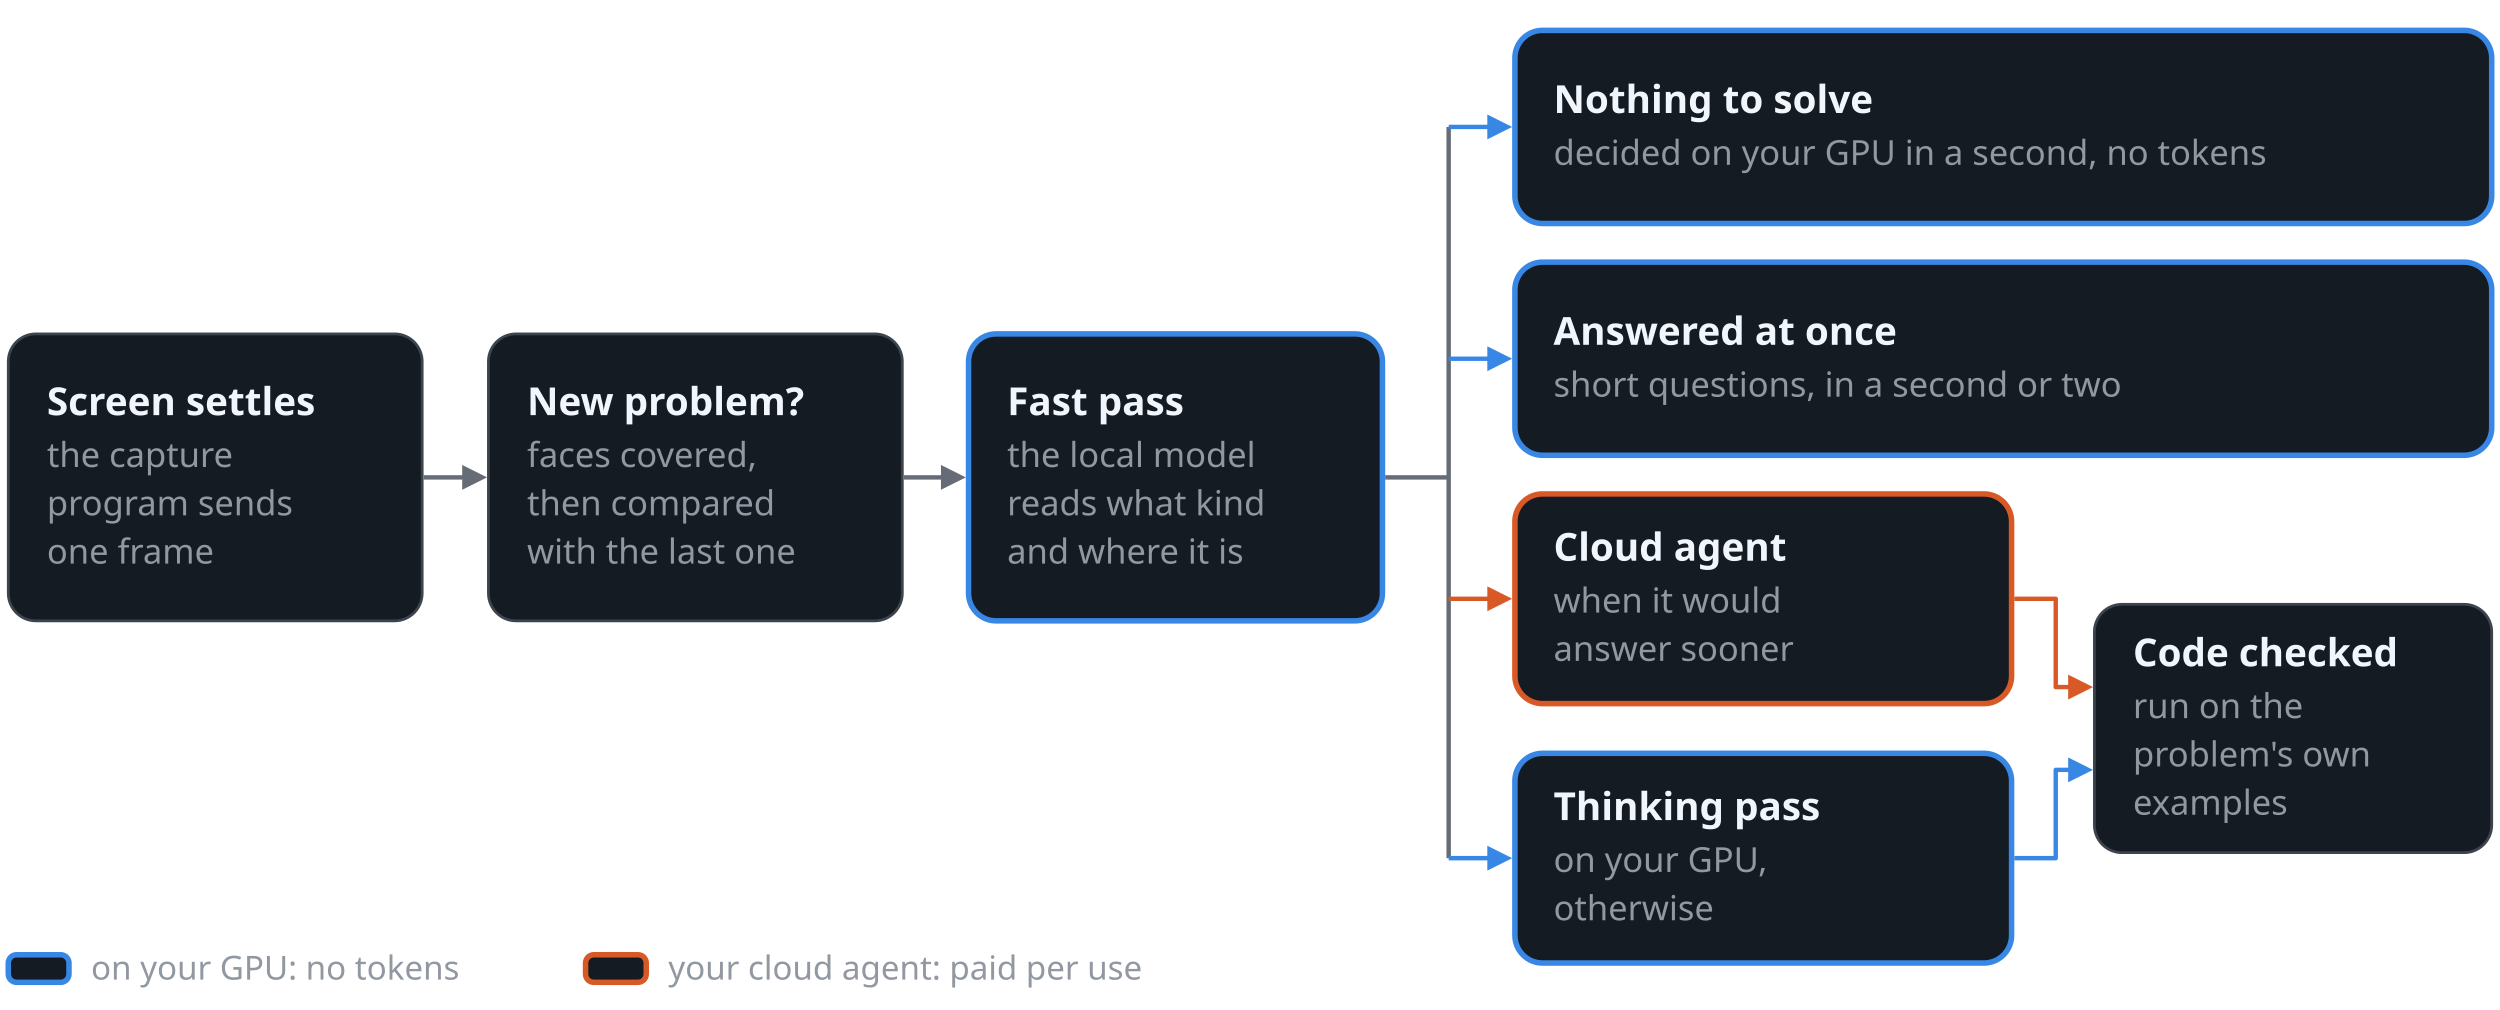
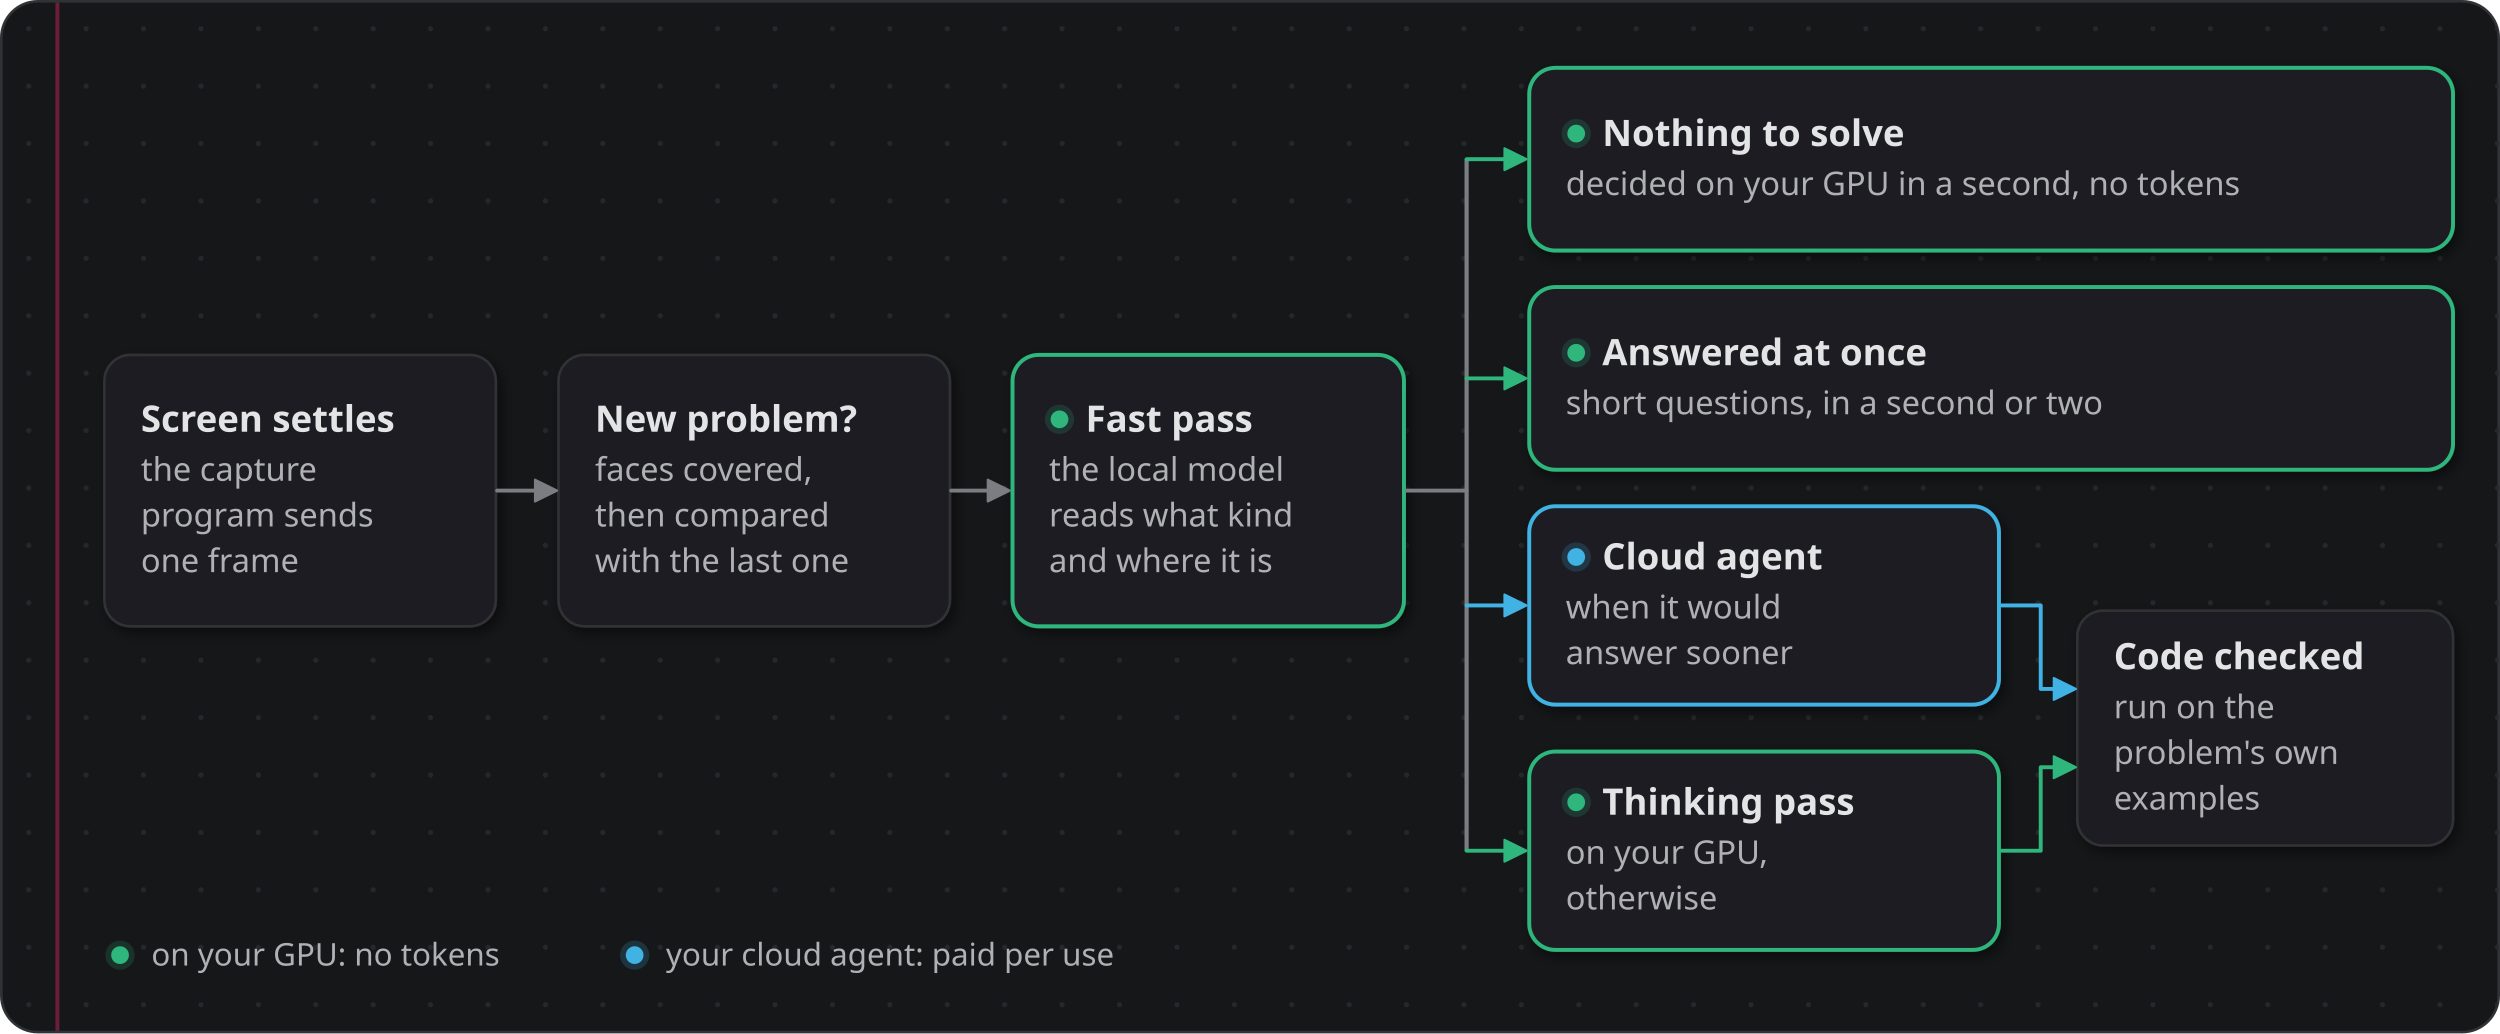
- <svg xmlns="http://www.w3.org/2000/svg" viewBox="-3 -3 906 366" width="906" height="366" font-family="-apple-system, BlinkMacSystemFont, 'Segoe UI', 'Noto Sans', Helvetica, Arial, sans-serif" role="img" aria-label="The screen settles and the capture program sends a frame; the server covers faces and checks whether the problem is new; the local model's fast pass, about a second on the GPU, decides: nothing to solve, answered at once, or a hard problem for the cloud agent or the local model's thinking pass; a code answer is then run on the problem's examples">
-   <rect x="0" y="118" width="150" height="104" rx="10" fill="#151b23" stroke="#3d444d" stroke-width="1" />
-   <text x="14" y="147.45" font-size="14" font-weight="600" fill="#f0f6fc" text-anchor="start" data-box="14,136">Screen settles</text>
-   <text x="14" y="166.25" font-size="12.5" fill="#9198a1" text-anchor="start" data-box="14,136">the capture</text>
-   <text x="14" y="183.75" font-size="12.5" fill="#9198a1" text-anchor="start" data-box="14,136">program sends</text>
-   <text x="14" y="201.25" font-size="12.5" fill="#9198a1" text-anchor="start" data-box="14,136">one frame</text>
-   <rect x="174" y="118" width="150" height="104" rx="10" fill="#151b23" stroke="#3d444d" stroke-width="1" />
-   <text x="188" y="147.45" font-size="14" font-weight="600" fill="#f0f6fc" text-anchor="start" data-box="188,310">New problem?</text>
-   <text x="188" y="166.25" font-size="12.5" fill="#9198a1" text-anchor="start" data-box="188,310">faces covered,</text>
-   <text x="188" y="183.75" font-size="12.5" fill="#9198a1" text-anchor="start" data-box="188,310">then compared</text>
-   <text x="188" y="201.25" font-size="12.5" fill="#9198a1" text-anchor="start" data-box="188,310">with the last one</text>
-   <rect x="348" y="118" width="150" height="104" rx="10" fill="#151b23" stroke="#3987e5" stroke-width="2" />
-   <text x="362" y="147.45" font-size="14" font-weight="600" fill="#f0f6fc" text-anchor="start" data-box="362,484">Fast pass</text>
-   <text x="362" y="166.25" font-size="12.5" fill="#9198a1" text-anchor="start" data-box="362,484">the local model</text>
-   <text x="362" y="183.75" font-size="12.5" fill="#9198a1" text-anchor="start" data-box="362,484">reads what kind</text>
-   <text x="362" y="201.25" font-size="12.5" fill="#9198a1" text-anchor="start" data-box="362,484">and where it is</text>
-   <path d="M150.5,170 L166.5,170" fill="none" stroke="#656c76" stroke-width="1.6" stroke-linejoin="round" />
-   <path d="M173.5,170 L164.5,174.5 L164.5,165.5 Z" fill="#656c76" data-tip="173.5,170" />
-   <path d="M324.5,170 L340,170" fill="none" stroke="#656c76" stroke-width="1.6" stroke-linejoin="round" />
-   <path d="M347,170 L338.0,174.5 L338.0,165.5 Z" fill="#656c76" data-tip="347,170" />
-   <rect x="546" y="8" width="354" height="70" rx="10" fill="#151b23" stroke="#3987e5" stroke-width="2" />
-   <text x="560" y="37.95" font-size="14" font-weight="600" fill="#f0f6fc" text-anchor="start" data-box="560,886">Nothing to solve</text>
-   <text x="560" y="56.75" font-size="12.5" fill="#9198a1" text-anchor="start" data-box="560,886">decided on your GPU in a second, no tokens</text>
-   <rect x="546" y="92" width="354" height="70" rx="10" fill="#151b23" stroke="#3987e5" stroke-width="2" />
-   <text x="560" y="121.95" font-size="14" font-weight="600" fill="#f0f6fc" text-anchor="start" data-box="560,886">Answered at once</text>
-   <text x="560" y="140.75" font-size="12.5" fill="#9198a1" text-anchor="start" data-box="560,886">short questions, in a second or two</text>
-   <rect x="546" y="176" width="180" height="76" rx="10" fill="#151b23" stroke="#d95926" stroke-width="2" />
-   <text x="560" y="200.2" font-size="14" font-weight="600" fill="#f0f6fc" text-anchor="start" data-box="560,712">Cloud agent</text>
-   <text x="560" y="219" font-size="12.5" fill="#9198a1" text-anchor="start" data-box="560,712">when it would</text>
-   <text x="560" y="236.5" font-size="12.5" fill="#9198a1" text-anchor="start" data-box="560,712">answer sooner</text>
-   <rect x="546" y="270" width="180" height="76" rx="10" fill="#151b23" stroke="#3987e5" stroke-width="2" />
-   <text x="560" y="294.2" font-size="14" font-weight="600" fill="#f0f6fc" text-anchor="start" data-box="560,712">Thinking pass</text>
-   <text x="560" y="313" font-size="12.5" fill="#9198a1" text-anchor="start" data-box="560,712">on your GPU,</text>
-   <text x="560" y="330.5" font-size="12.5" fill="#9198a1" text-anchor="start" data-box="560,712">otherwise</text>
-   <rect x="756" y="216" width="144" height="90" rx="10" fill="#151b23" stroke="#3d444d" stroke-width="1" />
-   <text x="770" y="238.45" font-size="14" font-weight="600" fill="#f0f6fc" text-anchor="start" data-box="770,886">Code checked</text>
-   <text x="770" y="257.25" font-size="12.5" fill="#9198a1" text-anchor="start" data-box="770,886">run on the</text>
-   <text x="770" y="274.75" font-size="12.5" fill="#9198a1" text-anchor="start" data-box="770,886">problem's own</text>
-   <text x="770" y="292.25" font-size="12.5" fill="#9198a1" text-anchor="start" data-box="770,886">examples</text>
-   <path d="M499,170 L522,170" fill="none" stroke="#656c76" stroke-width="1.6" stroke-linejoin="round" />
-   <path d="M522,43 L522,308" fill="none" stroke="#656c76" stroke-width="1.6" />
-   <path d="M522,43 L538,43" fill="none" stroke="#3987e5" stroke-width="1.6" stroke-linejoin="round" />
-   <path d="M545,43 L536.0,47.5 L536.0,38.5 Z" fill="#3987e5" data-tip="545,43" />
-   <path d="M522,127 L538,127" fill="none" stroke="#3987e5" stroke-width="1.6" stroke-linejoin="round" />
-   <path d="M545,127 L536.0,131.5 L536.0,122.5 Z" fill="#3987e5" data-tip="545,127" />
-   <path d="M522,214 L538,214" fill="none" stroke="#d95926" stroke-width="1.6" stroke-linejoin="round" />
-   <path d="M545,214 L536.0,218.5 L536.0,209.5 Z" fill="#d95926" data-tip="545,214" />
-   <path d="M522,308 L538,308" fill="none" stroke="#3987e5" stroke-width="1.6" stroke-linejoin="round" />
-   <path d="M545,308 L536.0,312.5 L536.0,303.5 Z" fill="#3987e5" data-tip="545,308" />
-   <path d="M727,214 L742,214 L742,246 L748.5,246" fill="none" stroke="#d95926" stroke-width="1.6" stroke-linejoin="round" />
-   <path d="M755.5,246 L746.5,250.5 L746.5,241.5 Z" fill="#d95926" data-tip="755.5,246" />
-   <path d="M727,308 L742,308 L742,276 L748.5,276" fill="none" stroke="#3987e5" stroke-width="1.6" stroke-linejoin="round" />
-   <path d="M755.5,276 L746.5,280.5 L746.5,271.5 Z" fill="#3987e5" data-tip="755.5,276" />
-   <rect x="0" y="343" width="22" height="10" rx="3" fill="#151b23" stroke="#3987e5" stroke-width="2" />
-   <text x="30" y="352" font-size="12" fill="#9198a1" text-anchor="start" data-box="30,900">on your GPU: no tokens</text>
-   <rect x="209.2" y="343" width="22" height="10" rx="3" fill="#151b23" stroke="#d95926" stroke-width="2" />
-   <text x="239.2" y="352" font-size="12" fill="#9198a1" text-anchor="start" data-box="239.2,900">your cloud agent: paid per use</text>
+ <svg xmlns="http://www.w3.org/2000/svg" viewBox="0 0 958 396" width="958" height="396" font-family="'Pretendard Variable', Pretendard, -apple-system, BlinkMacSystemFont, 'Segoe UI', 'Noto Sans', Helvetica, Arial, sans-serif" role="img" aria-label="The screen settles and the capture program sends a frame; the server covers faces and checks whether the problem is new; the local model's fast pass, about a second on the GPU, decides: nothing to solve, answered at once, or a hard problem for the cloud agent or the local model's thinking pass; a code answer is then run on the problem's examples">
+   <defs>
+     <pattern id="dots" width="22" height="22" patternUnits="userSpaceOnUse">
+       <circle cx="11" cy="11" r="1" fill="#26272b" />
+     </pattern>
+     <filter id="relief" x="-10%" y="-20%" width="120%" height="150%">
+       <feDropShadow dx="1.6" dy="2" stdDeviation="2.4" flood-color="#000000" flood-opacity="0.5" />
+     </filter>
+   </defs>
+   <rect x="0.5" y="0.5" width="957" height="395" rx="14" fill="#161719" stroke="#303236" />
+   <rect x="0.5" y="0.5" width="957" height="395" rx="14" fill="url(#dots)" />
+   <path d="M22,1 V395" stroke="#6b1e38" stroke-width="1.5" />
+   <g transform="translate(40,18)">
+     <rect x="0" y="118" width="150" height="104" rx="10" fill="#1d1e21" stroke="#303236" stroke-width="1" filter="url(#relief)" />
+     <text x="14" y="147.45" font-size="14" font-weight="620" fill="#e3e4e5" text-anchor="start" data-box="14,136">Screen settles</text>
+     <text x="14" y="166.25" font-size="12.5" fill="#b0b1b4" text-anchor="start" data-box="14,136">the capture</text>
+     <text x="14" y="183.75" font-size="12.5" fill="#b0b1b4" text-anchor="start" data-box="14,136">program sends</text>
+     <text x="14" y="201.25" font-size="12.5" fill="#b0b1b4" text-anchor="start" data-box="14,136">one frame</text>
+     <rect x="174" y="118" width="150" height="104" rx="10" fill="#1d1e21" stroke="#303236" stroke-width="1" filter="url(#relief)" />
+     <text x="188" y="147.45" font-size="14" font-weight="620" fill="#e3e4e5" text-anchor="start" data-box="188,310">New problem?</text>
+     <text x="188" y="166.25" font-size="12.5" fill="#b0b1b4" text-anchor="start" data-box="188,310">faces covered,</text>
+     <text x="188" y="183.75" font-size="12.5" fill="#b0b1b4" text-anchor="start" data-box="188,310">then compared</text>
+     <text x="188" y="201.25" font-size="12.5" fill="#b0b1b4" text-anchor="start" data-box="188,310">with the last one</text>
+     <rect x="348" y="118" width="150" height="104" rx="10" fill="#1d1e21" stroke="#2eb67d" stroke-width="1.5" filter="url(#relief)" />
+     <circle cx="366" cy="142.69" r="5.6" fill="#2eb67d" fill-opacity="0.18" />
+     <circle cx="366" cy="142.69" r="3.4" fill="#2eb67d" />
+     <text x="376" y="147.45" font-size="14" font-weight="620" fill="#e3e4e5" text-anchor="start" data-box="376,484">Fast pass</text>
+     <text x="362" y="166.25" font-size="12.5" fill="#b0b1b4" text-anchor="start" data-box="362,484">the local model</text>
+     <text x="362" y="183.75" font-size="12.5" fill="#b0b1b4" text-anchor="start" data-box="362,484">reads what kind</text>
+     <text x="362" y="201.25" font-size="12.5" fill="#b0b1b4" text-anchor="start" data-box="362,484">and where it is</text>
+     <path d="M150.5,170 L166.5,170" fill="none" stroke="#7c7d82" stroke-width="1.5" stroke-linecap="round" stroke-linejoin="round" />
+     <path d="M173.5,170 L165.0,174.2 L165.0,165.8 Z" fill="#7c7d82" stroke="#7c7d82" stroke-width="0.8" stroke-linejoin="round" data-tip="173.5,170" />
+     <path d="M324.5,170 L340,170" fill="none" stroke="#7c7d82" stroke-width="1.5" stroke-linecap="round" stroke-linejoin="round" />
+     <path d="M347,170 L338.5,174.2 L338.5,165.8 Z" fill="#7c7d82" stroke="#7c7d82" stroke-width="0.8" stroke-linejoin="round" data-tip="347,170" />
+     <rect x="546" y="8" width="354" height="70" rx="10" fill="#1d1e21" stroke="#2eb67d" stroke-width="1.5" filter="url(#relief)" />
+     <circle cx="564" cy="33.19" r="5.6" fill="#2eb67d" fill-opacity="0.18" />
+     <circle cx="564" cy="33.19" r="3.4" fill="#2eb67d" />
+     <text x="574" y="37.95" font-size="14" font-weight="620" fill="#e3e4e5" text-anchor="start" data-box="574,886">Nothing to solve</text>
+     <text x="560" y="56.75" font-size="12.5" fill="#b0b1b4" text-anchor="start" data-box="560,886">decided on your GPU in a second, no tokens</text>
+     <rect x="546" y="92" width="354" height="70" rx="10" fill="#1d1e21" stroke="#2eb67d" stroke-width="1.5" filter="url(#relief)" />
+     <circle cx="564" cy="117.19" r="5.6" fill="#2eb67d" fill-opacity="0.18" />
+     <circle cx="564" cy="117.19" r="3.4" fill="#2eb67d" />
+     <text x="574" y="121.95" font-size="14" font-weight="620" fill="#e3e4e5" text-anchor="start" data-box="574,886">Answered at once</text>
+     <text x="560" y="140.75" font-size="12.5" fill="#b0b1b4" text-anchor="start" data-box="560,886">short questions, in a second or two</text>
+     <rect x="546" y="176" width="180" height="76" rx="10" fill="#1d1e21" stroke="#40b3e4" stroke-width="1.5" filter="url(#relief)" />
+     <circle cx="564" cy="195.44" r="5.6" fill="#40b3e4" fill-opacity="0.18" />
+     <circle cx="564" cy="195.44" r="3.4" fill="#40b3e4" />
+     <text x="574" y="200.2" font-size="14" font-weight="620" fill="#e3e4e5" text-anchor="start" data-box="574,712">Cloud agent</text>
+     <text x="560" y="219" font-size="12.5" fill="#b0b1b4" text-anchor="start" data-box="560,712">when it would</text>
+     <text x="560" y="236.5" font-size="12.5" fill="#b0b1b4" text-anchor="start" data-box="560,712">answer sooner</text>
+     <rect x="546" y="270" width="180" height="76" rx="10" fill="#1d1e21" stroke="#2eb67d" stroke-width="1.5" filter="url(#relief)" />
+     <circle cx="564" cy="289.44" r="5.6" fill="#2eb67d" fill-opacity="0.18" />
+     <circle cx="564" cy="289.44" r="3.4" fill="#2eb67d" />
+     <text x="574" y="294.2" font-size="14" font-weight="620" fill="#e3e4e5" text-anchor="start" data-box="574,712">Thinking pass</text>
+     <text x="560" y="313" font-size="12.5" fill="#b0b1b4" text-anchor="start" data-box="560,712">on your GPU,</text>
+     <text x="560" y="330.5" font-size="12.5" fill="#b0b1b4" text-anchor="start" data-box="560,712">otherwise</text>
+     <rect x="756" y="216" width="144" height="90" rx="10" fill="#1d1e21" stroke="#303236" stroke-width="1" filter="url(#relief)" />
+     <text x="770" y="238.45" font-size="14" font-weight="620" fill="#e3e4e5" text-anchor="start" data-box="770,886">Code checked</text>
+     <text x="770" y="257.25" font-size="12.5" fill="#b0b1b4" text-anchor="start" data-box="770,886">run on the</text>
+     <text x="770" y="274.75" font-size="12.5" fill="#b0b1b4" text-anchor="start" data-box="770,886">problem's own</text>
+     <text x="770" y="292.25" font-size="12.5" fill="#b0b1b4" text-anchor="start" data-box="770,886">examples</text>
+     <path d="M499,170 L522,170" fill="none" stroke="#7c7d82" stroke-width="1.5" stroke-linecap="round" stroke-linejoin="round" />
+     <path d="M522,43 L522,308" fill="none" stroke="#7c7d82" stroke-width="1.6" />
+     <path d="M522,43 L538,43" fill="none" stroke="#2eb67d" stroke-width="1.5" stroke-linecap="round" stroke-linejoin="round" />
+     <path d="M545,43 L536.5,47.2 L536.5,38.8 Z" fill="#2eb67d" stroke="#2eb67d" stroke-width="0.8" stroke-linejoin="round" data-tip="545,43" />
+     <path d="M522,127 L538,127" fill="none" stroke="#2eb67d" stroke-width="1.5" stroke-linecap="round" stroke-linejoin="round" />
+     <path d="M545,127 L536.5,131.2 L536.5,122.8 Z" fill="#2eb67d" stroke="#2eb67d" stroke-width="0.8" stroke-linejoin="round" data-tip="545,127" />
+     <path d="M522,214 L538,214" fill="none" stroke="#40b3e4" stroke-width="1.5" stroke-linecap="round" stroke-linejoin="round" />
+     <path d="M545,214 L536.5,218.2 L536.5,209.8 Z" fill="#40b3e4" stroke="#40b3e4" stroke-width="0.8" stroke-linejoin="round" data-tip="545,214" />
+     <path d="M522,308 L538,308" fill="none" stroke="#2eb67d" stroke-width="1.5" stroke-linecap="round" stroke-linejoin="round" />
+     <path d="M545,308 L536.5,312.2 L536.5,303.8 Z" fill="#2eb67d" stroke="#2eb67d" stroke-width="0.8" stroke-linejoin="round" data-tip="545,308" />
+     <path d="M727,214 L742,214 L742,246 L748.5,246" fill="none" stroke="#40b3e4" stroke-width="1.5" stroke-linecap="round" stroke-linejoin="round" />
+     <path d="M755.5,246 L747.0,250.2 L747.0,241.8 Z" fill="#40b3e4" stroke="#40b3e4" stroke-width="0.8" stroke-linejoin="round" data-tip="755.5,246" />
+     <path d="M727,308 L742,308 L742,276 L748.5,276" fill="none" stroke="#2eb67d" stroke-width="1.5" stroke-linecap="round" stroke-linejoin="round" />
+     <path d="M755.5,276 L747.0,280.2 L747.0,271.8 Z" fill="#2eb67d" stroke="#2eb67d" stroke-width="0.8" stroke-linejoin="round" data-tip="755.5,276" />
+     <circle cx="6" cy="348" r="5.6" fill="#2eb67d" fill-opacity="0.18" />
+     <circle cx="6" cy="348" r="3.4" fill="#2eb67d" />
+     <text x="18" y="352" font-size="12" fill="#b0b1b4" text-anchor="start" data-box="18,900">on your GPU: no tokens</text>
+     <circle cx="203.2" cy="348" r="5.6" fill="#40b3e4" fill-opacity="0.18" />
+     <circle cx="203.2" cy="348" r="3.4" fill="#40b3e4" />
+     <text x="215.2" y="352" font-size="12" fill="#b0b1b4" text-anchor="start" data-box="215.2,900">your cloud agent: paid per use</text>
+   </g>
</svg>
